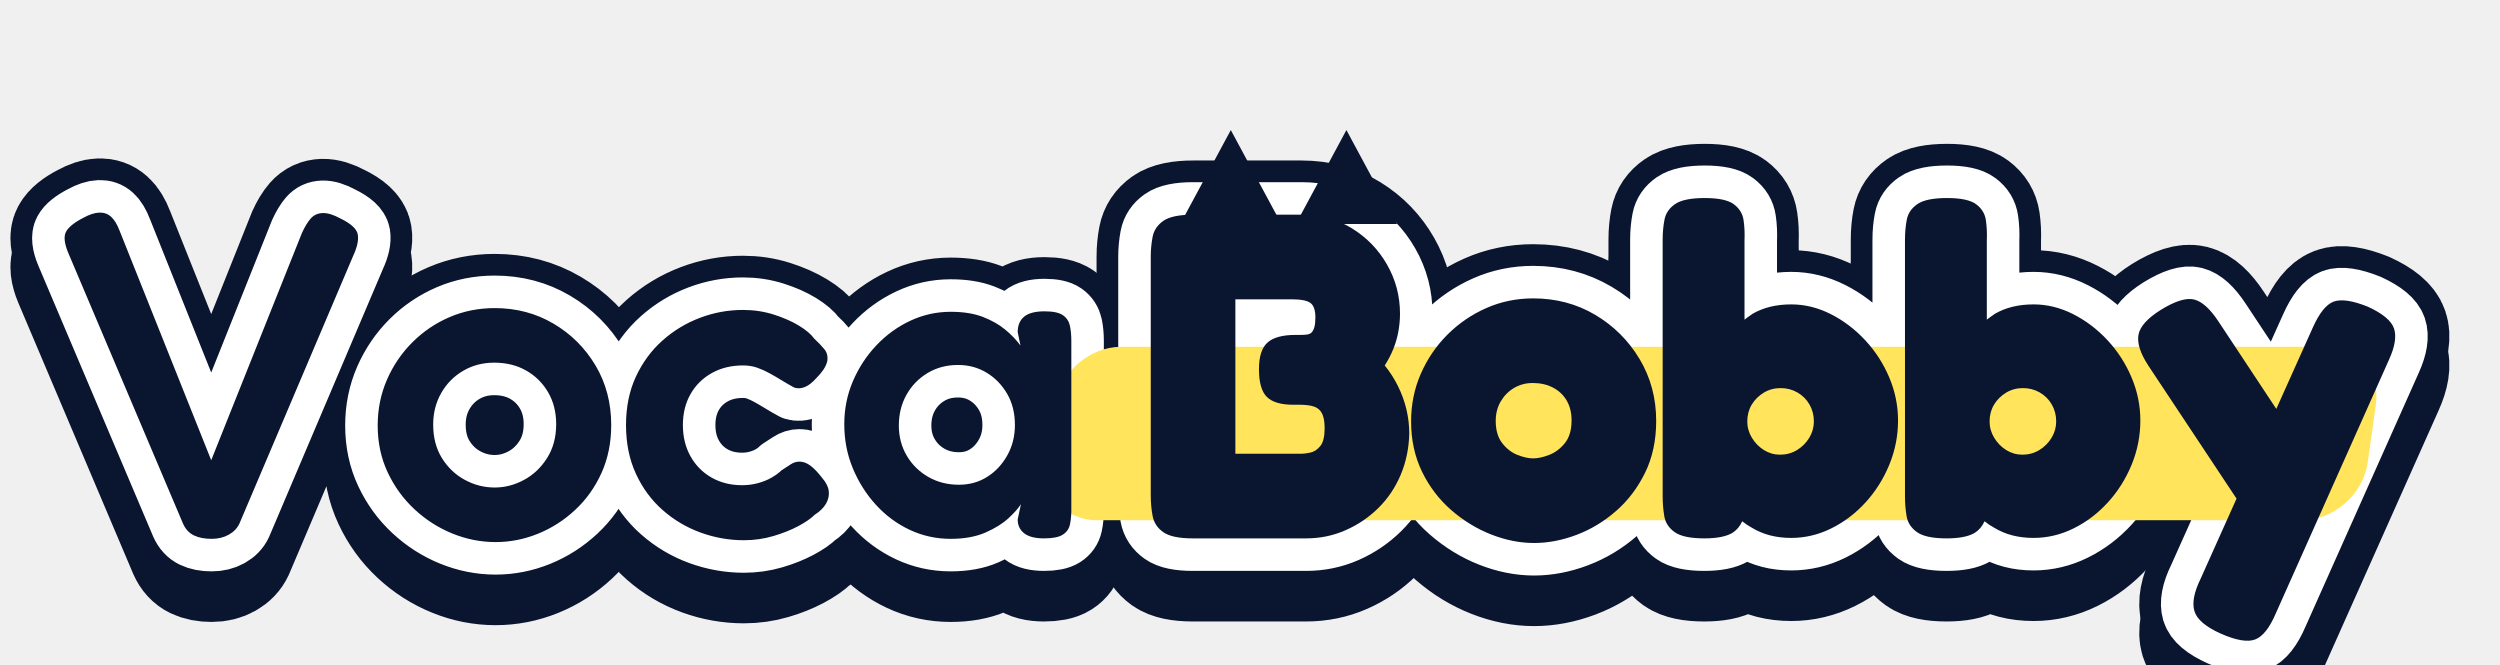
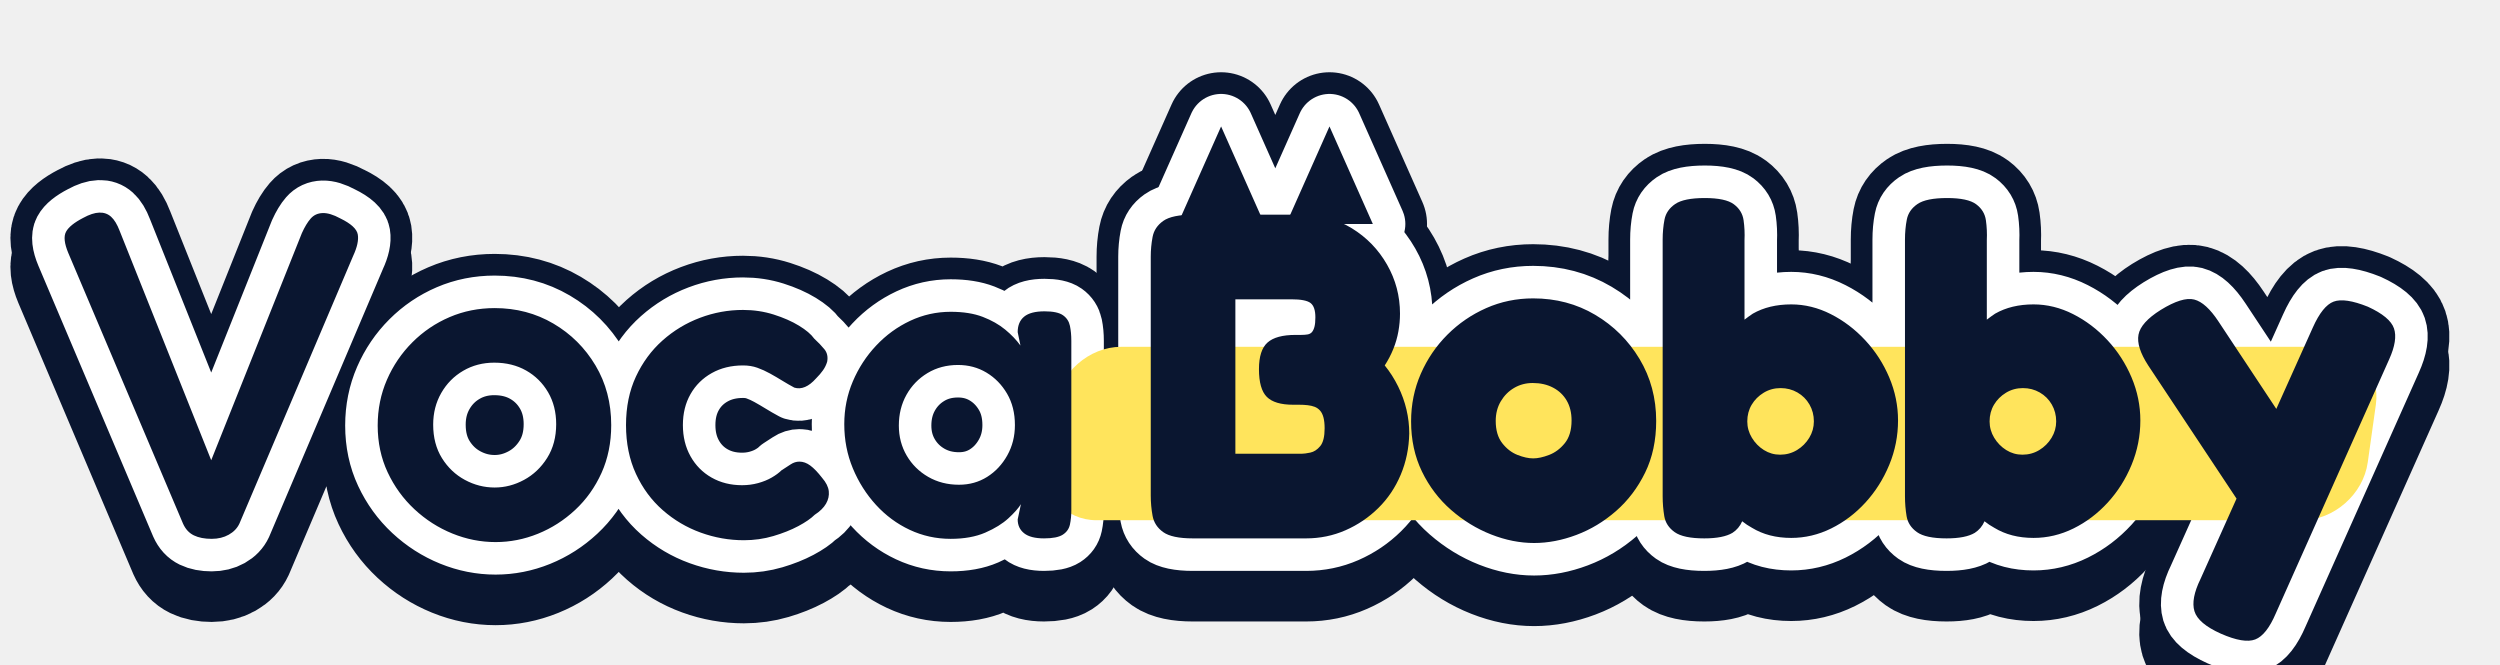
<svg xmlns="http://www.w3.org/2000/svg" viewBox="-6 -4 346 92" role="img" aria-label="VocaBobby">
  <g transform="translate(0,4)" fill="#0A1630" stroke="#0A1630" stroke-width="15" stroke-linejoin="round">
    <path d="M23.296 70.576Q21.824 70.576 20.832 70.096Q19.84 69.616 19.328 68.464L3.456 31.024Q2.624 29.04 3.136 28.08Q3.648 27.12 5.504 26.16Q6.784 25.456 7.744 25.424Q8.704 25.392 9.376 26Q10.048 26.608 10.56 27.952L23.232 59.696L35.776 28.272Q36.352 26.992 36.992 26.256Q37.632 25.52 38.656 25.488Q39.68 25.456 41.088 26.224Q43.328 27.312 43.52 28.464Q43.712 29.616 42.88 31.408L27.136 68.464Q26.688 69.424 25.664 70.0Q24.64 70.576 23.296 70.576Z M62.592 71.024Q59.52 71.024 56.608 69.84Q53.696 68.656 51.36 66.48Q49.024 64.304 47.648 61.36Q46.272 58.416 46.272 54.896Q46.272 51.504 47.552 48.56Q48.832 45.616 51.072 43.376Q53.312 41.136 56.224 39.888Q59.136 38.64 62.464 38.64Q66.944 38.64 70.592 40.784Q74.24 42.928 76.416 46.576Q78.592 50.224 78.592 54.832Q78.592 58.48 77.248 61.456Q75.904 64.432 73.6 66.576Q71.296 68.72 68.448 69.872Q65.6 71.024 62.592 71.024ZM62.464 63.472Q64.576 63.472 66.528 62.416Q68.48 61.36 69.728 59.376Q70.976 57.392 70.976 54.704Q70.976 52.208 69.856 50.288Q68.736 48.368 66.816 47.28Q64.896 46.192 62.4 46.192Q60.032 46.192 58.112 47.312Q56.192 48.432 55.072 50.384Q53.952 52.336 53.952 54.768Q53.952 57.456 55.168 59.408Q56.384 61.36 58.336 62.416Q60.288 63.472 62.464 63.472Z M96.96 70.768Q93.888 70.768 90.976 69.712Q88.064 68.656 85.728 66.608Q83.392 64.56 82.016 61.584Q80.64 58.608 80.64 54.832Q80.64 51.056 82.016 48.112Q83.392 45.168 85.696 43.12Q88.0 41.072 90.88 39.984Q93.76 38.896 96.832 38.896Q99.072 38.896 101.088 39.536Q103.104 40.176 104.576 41.072Q106.048 41.968 106.688 42.864Q107.52 43.632 108.096 44.336Q108.672 45.04 108.48 46.064Q108.288 46.704 107.904 47.248Q107.52 47.792 106.944 48.368Q105.408 50.096 103.936 49.648Q103.104 49.2 102.272 48.688Q101.44 48.176 100.576 47.696Q99.712 47.216 98.816 46.896Q97.92 46.576 96.832 46.576Q94.4 46.576 92.512 47.632Q90.624 48.688 89.568 50.544Q88.512 52.4 88.512 54.832Q88.512 57.264 89.568 59.152Q90.624 61.04 92.48 62.096Q94.336 63.152 96.704 63.152Q97.856 63.152 98.912 62.864Q99.968 62.576 100.8 62.096Q101.632 61.616 102.144 61.104Q102.848 60.656 103.424 60.272Q104.0 59.888 104.64 59.888Q105.408 59.888 106.144 60.432Q106.88 60.976 107.776 62.128Q108.608 63.088 108.704 63.984Q108.8 64.88 108.32 65.712Q107.84 66.544 106.752 67.248Q105.984 68.016 104.48 68.816Q102.976 69.616 101.024 70.192Q99.072 70.768 96.96 70.768Z M138.496 70.512Q136.64 70.512 135.744 69.808Q134.848 69.104 134.848 67.888L135.296 65.776Q134.784 66.608 133.568 67.728Q132.352 68.848 130.368 69.712Q128.384 70.576 125.568 70.576Q122.56 70.576 119.904 69.328Q117.248 68.08 115.232 65.872Q113.216 63.664 112.032 60.816Q110.848 57.968 110.848 54.704Q110.848 51.568 112.032 48.784Q113.216 46.0 115.264 43.824Q117.312 41.648 119.968 40.4Q122.624 39.152 125.568 39.152Q128.192 39.152 130.016 39.856Q131.84 40.56 133.12 41.616Q134.4 42.672 135.232 43.824L134.848 41.968Q134.848 40.56 135.744 39.824Q136.64 39.088 138.56 39.088Q140.352 39.088 141.12 39.632Q141.888 40.176 142.08 41.104Q142.272 42.032 142.272 43.184V66.608Q142.272 67.696 142.08 68.592Q141.888 69.488 141.088 70.0Q140.288 70.512 138.496 70.512ZM126.72 63.088Q128.896 63.088 130.624 62.0Q132.352 60.912 133.408 59.024Q134.464 57.136 134.464 54.832Q134.464 52.336 133.376 50.48Q132.288 48.624 130.528 47.568Q128.768 46.512 126.592 46.512Q124.224 46.512 122.368 47.632Q120.512 48.752 119.456 50.64Q118.4 52.528 118.4 54.896Q118.4 57.2 119.488 59.056Q120.576 60.912 122.464 62.0Q124.352 63.088 126.72 63.088Z" />
    <path d="M159.088 70.512Q156.208 70.512 154.992 69.648Q153.776 68.784 153.52 67.408Q153.264 66.032 153.264 64.56V31.536Q153.264 30.128 153.52 28.784Q153.776 27.44 154.992 26.576Q156.208 25.712 159.152 25.712H174.128Q178.032 25.712 181.104 27.6Q184.176 29.488 185.968 32.624Q187.76 35.76 187.76 39.408Q187.76 40.624 187.536 41.872Q187.312 43.12 186.832 44.304Q186.352 45.488 185.648 46.576Q186.736 47.92 187.504 49.488Q188.272 51.056 188.656 52.688Q189.04 54.32 189.04 55.984Q188.976 59.056 187.856 61.712Q186.736 64.368 184.752 66.32Q182.768 68.272 180.208 69.392Q177.648 70.512 174.768 70.512ZM164.976 58.8H174.128Q174.576 58.8 175.344 58.64Q176.112 58.48 176.72 57.744Q177.328 57.008 177.328 55.28Q177.328 54.384 177.168 53.776Q177.008 53.168 176.688 52.816Q176.368 52.464 175.952 52.304Q175.536 52.144 174.992 52.08Q174.448 52.016 173.808 52.016H172.976Q170.416 52.016 169.328 50.928Q168.24 49.84 168.24 47.088Q168.24 44.464 169.424 43.408Q170.608 42.352 173.296 42.352H174.064Q174.576 42.352 174.96 42.288Q175.344 42.224 175.568 41.968Q175.792 41.712 175.92 41.232Q176.048 40.752 176.048 39.92Q176.048 38.448 175.376 37.936Q174.704 37.424 172.72 37.424H164.976Z M206.32 71.152Q203.376 71.152 200.368 69.968Q197.36 68.784 194.832 66.576Q192.304 64.368 190.8 61.264Q189.296 58.16 189.296 54.32Q189.296 50.8 190.64 47.728Q191.984 44.656 194.32 42.32Q196.656 39.984 199.696 38.64Q202.736 37.296 206.192 37.296Q210.928 37.296 214.768 39.568Q218.608 41.84 220.912 45.68Q223.216 49.52 223.216 54.256Q223.216 58.288 221.68 61.424Q220.144 64.56 217.648 66.736Q215.152 68.912 212.176 70.032Q209.2 71.152 206.32 71.152ZM206.192 59.44Q207.152 59.44 208.4 58.96Q209.648 58.48 210.576 57.328Q211.504 56.176 211.504 54.192Q211.504 52.592 210.832 51.44Q210.16 50.288 208.944 49.648Q207.728 49.008 206.128 49.008Q204.72 49.008 203.568 49.68Q202.416 50.352 201.712 51.536Q201.008 52.72 201.008 54.256Q201.008 56.176 201.904 57.328Q202.8 58.48 204.016 58.96Q205.232 59.44 206.192 59.44Z M241.904 70.448Q238.768 70.448 236.464 69.04Q235.76 68.656 235.12 68.144Q234.672 69.168 233.776 69.744Q232.496 70.512 229.872 70.512Q226.992 70.512 225.776 69.648Q224.56 68.784 224.336 67.44Q224.112 66.096 224.112 64.688V29.168Q224.112 27.696 224.368 26.384Q224.624 25.072 225.84 24.24Q227.056 23.408 229.936 23.408Q232.816 23.408 233.968 24.272Q235.12 25.136 235.312 26.48Q235.504 27.824 235.44 29.232V40.24Q236.016 39.792 236.592 39.408Q238.832 38.128 241.904 38.128Q244.72 38.128 247.376 39.472Q250.032 40.816 252.144 43.088Q254.256 45.36 255.472 48.24Q256.688 51.12 256.688 54.192Q256.688 57.392 255.472 60.336Q254.256 63.28 252.176 65.552Q250.096 67.824 247.44 69.136Q244.784 70.448 241.904 70.448ZM240.368 58.928Q241.648 58.928 242.704 58.288Q243.76 57.648 244.4 56.592Q245.04 55.536 245.04 54.32Q245.04 53.04 244.432 51.984Q243.824 50.928 242.768 50.32Q241.712 49.712 240.432 49.712Q239.152 49.712 238.096 50.352Q237.04 50.992 236.432 52.016Q235.824 53.04 235.824 54.32Q235.824 55.536 236.464 56.592Q237.104 57.648 238.128 58.288Q239.152 58.928 240.368 58.928Z M275.44 70.448Q272.304 70.448 270.0 69.04Q269.296 68.656 268.656 68.144Q268.208 69.168 267.312 69.744Q266.032 70.512 263.408 70.512Q260.528 70.512 259.312 69.648Q258.096 68.784 257.872 67.44Q257.648 66.096 257.648 64.688V29.168Q257.648 27.696 257.904 26.384Q258.16 25.072 259.376 24.24Q260.592 23.408 263.472 23.408Q266.352 23.408 267.504 24.272Q268.656 25.136 268.848 26.48Q269.04 27.824 268.976 29.232V40.24Q269.552 39.792 270.128 39.408Q272.368 38.128 275.44 38.128Q278.256 38.128 280.912 39.472Q283.568 40.816 285.68 43.088Q287.792 45.36 289.008 48.24Q290.224 51.12 290.224 54.192Q290.224 57.392 289.008 60.336Q287.792 63.28 285.712 65.552Q283.632 67.824 280.976 69.136Q278.32 70.448 275.44 70.448ZM273.904 58.928Q275.184 58.928 276.24 58.288Q277.296 57.648 277.936 56.592Q278.576 55.536 278.576 54.32Q278.576 53.04 277.968 51.984Q277.36 50.928 276.304 50.32Q275.248 49.712 273.968 49.712Q272.688 49.712 271.632 50.352Q270.576 50.992 269.968 52.016Q269.36 53.04 269.36 54.32Q269.36 55.536 270.0 56.592Q270.64 57.648 271.664 58.288Q272.688 58.928 273.904 58.928Z M301.36 83.696Q298.224 82.288 297.712 80.592Q297.2 78.896 298.544 76.144L303.536 65.008L291.312 46.576Q289.648 44.016 289.968 42.32Q290.288 40.624 293.04 38.896Q296.048 37.04 297.68 37.456Q299.312 37.872 301.04 40.496L309.04 52.592L314.096 41.328Q315.44 38.32 316.976 37.744Q318.512 37.168 321.712 38.448Q324.784 39.856 325.328 41.456Q325.872 43.056 324.656 45.744L308.976 80.88Q307.696 83.888 306.128 84.496Q304.56 85.104 301.36 83.696Z" />
+     <path d="M157 27 L163 13.5 L169 27 Z M172 27 L178 13.5 L184 27 Z" />
  </g>
  <g fill="#0A1630" stroke="#0A1630" stroke-width="15" stroke-linejoin="round">
    <path d="M23.296 70.576Q21.824 70.576 20.832 70.096Q19.84 69.616 19.328 68.464L3.456 31.024Q2.624 29.04 3.136 28.08Q3.648 27.12 5.504 26.16Q6.784 25.456 7.744 25.424Q8.704 25.392 9.376 26Q10.048 26.608 10.56 27.952L23.232 59.696L35.776 28.272Q36.352 26.992 36.992 26.256Q37.632 25.52 38.656 25.488Q39.68 25.456 41.088 26.224Q43.328 27.312 43.52 28.464Q43.712 29.616 42.88 31.408L27.136 68.464Q26.688 69.424 25.664 70.0Q24.64 70.576 23.296 70.576Z M62.592 71.024Q59.52 71.024 56.608 69.84Q53.696 68.656 51.36 66.48Q49.024 64.304 47.648 61.36Q46.272 58.416 46.272 54.896Q46.272 51.504 47.552 48.56Q48.832 45.616 51.072 43.376Q53.312 41.136 56.224 39.888Q59.136 38.64 62.464 38.64Q66.944 38.64 70.592 40.784Q74.24 42.928 76.416 46.576Q78.592 50.224 78.592 54.832Q78.592 58.48 77.248 61.456Q75.904 64.432 73.6 66.576Q71.296 68.72 68.448 69.872Q65.6 71.024 62.592 71.024ZM62.464 63.472Q64.576 63.472 66.528 62.416Q68.48 61.36 69.728 59.376Q70.976 57.392 70.976 54.704Q70.976 52.208 69.856 50.288Q68.736 48.368 66.816 47.28Q64.896 46.192 62.4 46.192Q60.032 46.192 58.112 47.312Q56.192 48.432 55.072 50.384Q53.952 52.336 53.952 54.768Q53.952 57.456 55.168 59.408Q56.384 61.36 58.336 62.416Q60.288 63.472 62.464 63.472Z M96.96 70.768Q93.888 70.768 90.976 69.712Q88.064 68.656 85.728 66.608Q83.392 64.56 82.016 61.584Q80.64 58.608 80.64 54.832Q80.64 51.056 82.016 48.112Q83.392 45.168 85.696 43.12Q88.0 41.072 90.88 39.984Q93.76 38.896 96.832 38.896Q99.072 38.896 101.088 39.536Q103.104 40.176 104.576 41.072Q106.048 41.968 106.688 42.864Q107.52 43.632 108.096 44.336Q108.672 45.04 108.48 46.064Q108.288 46.704 107.904 47.248Q107.52 47.792 106.944 48.368Q105.408 50.096 103.936 49.648Q103.104 49.2 102.272 48.688Q101.44 48.176 100.576 47.696Q99.712 47.216 98.816 46.896Q97.92 46.576 96.832 46.576Q94.4 46.576 92.512 47.632Q90.624 48.688 89.568 50.544Q88.512 52.4 88.512 54.832Q88.512 57.264 89.568 59.152Q90.624 61.04 92.48 62.096Q94.336 63.152 96.704 63.152Q97.856 63.152 98.912 62.864Q99.968 62.576 100.8 62.096Q101.632 61.616 102.144 61.104Q102.848 60.656 103.424 60.272Q104.0 59.888 104.64 59.888Q105.408 59.888 106.144 60.432Q106.88 60.976 107.776 62.128Q108.608 63.088 108.704 63.984Q108.8 64.88 108.32 65.712Q107.84 66.544 106.752 67.248Q105.984 68.016 104.48 68.816Q102.976 69.616 101.024 70.192Q99.072 70.768 96.96 70.768Z M138.496 70.512Q136.64 70.512 135.744 69.808Q134.848 69.104 134.848 67.888L135.296 65.776Q134.784 66.608 133.568 67.728Q132.352 68.848 130.368 69.712Q128.384 70.576 125.568 70.576Q122.56 70.576 119.904 69.328Q117.248 68.08 115.232 65.872Q113.216 63.664 112.032 60.816Q110.848 57.968 110.848 54.704Q110.848 51.568 112.032 48.784Q113.216 46.0 115.264 43.824Q117.312 41.648 119.968 40.4Q122.624 39.152 125.568 39.152Q128.192 39.152 130.016 39.856Q131.84 40.56 133.12 41.616Q134.4 42.672 135.232 43.824L134.848 41.968Q134.848 40.56 135.744 39.824Q136.64 39.088 138.56 39.088Q140.352 39.088 141.12 39.632Q141.888 40.176 142.08 41.104Q142.272 42.032 142.272 43.184V66.608Q142.272 67.696 142.08 68.592Q141.888 69.488 141.088 70.0Q140.288 70.512 138.496 70.512ZM126.72 63.088Q128.896 63.088 130.624 62.0Q132.352 60.912 133.408 59.024Q134.464 57.136 134.464 54.832Q134.464 52.336 133.376 50.48Q132.288 48.624 130.528 47.568Q128.768 46.512 126.592 46.512Q124.224 46.512 122.368 47.632Q120.512 48.752 119.456 50.64Q118.4 52.528 118.4 54.896Q118.4 57.2 119.488 59.056Q120.576 60.912 122.464 62.0Q124.352 63.088 126.72 63.088Z" />
    <path d="M159.088 70.512Q156.208 70.512 154.992 69.648Q153.776 68.784 153.52 67.408Q153.264 66.032 153.264 64.56V31.536Q153.264 30.128 153.52 28.784Q153.776 27.44 154.992 26.576Q156.208 25.712 159.152 25.712H174.128Q178.032 25.712 181.104 27.6Q184.176 29.488 185.968 32.624Q187.76 35.76 187.76 39.408Q187.76 40.624 187.536 41.872Q187.312 43.12 186.832 44.304Q186.352 45.488 185.648 46.576Q186.736 47.92 187.504 49.488Q188.272 51.056 188.656 52.688Q189.04 54.32 189.04 55.984Q188.976 59.056 187.856 61.712Q186.736 64.368 184.752 66.32Q182.768 68.272 180.208 69.392Q177.648 70.512 174.768 70.512ZM164.976 58.8H174.128Q174.576 58.8 175.344 58.64Q176.112 58.48 176.72 57.744Q177.328 57.008 177.328 55.28Q177.328 54.384 177.168 53.776Q177.008 53.168 176.688 52.816Q176.368 52.464 175.952 52.304Q175.536 52.144 174.992 52.08Q174.448 52.016 173.808 52.016H172.976Q170.416 52.016 169.328 50.928Q168.24 49.84 168.24 47.088Q168.24 44.464 169.424 43.408Q170.608 42.352 173.296 42.352H174.064Q174.576 42.352 174.96 42.288Q175.344 42.224 175.568 41.968Q175.792 41.712 175.92 41.232Q176.048 40.752 176.048 39.92Q176.048 38.448 175.376 37.936Q174.704 37.424 172.72 37.424H164.976Z M206.32 71.152Q203.376 71.152 200.368 69.968Q197.36 68.784 194.832 66.576Q192.304 64.368 190.8 61.264Q189.296 58.16 189.296 54.32Q189.296 50.8 190.64 47.728Q191.984 44.656 194.32 42.32Q196.656 39.984 199.696 38.64Q202.736 37.296 206.192 37.296Q210.928 37.296 214.768 39.568Q218.608 41.84 220.912 45.68Q223.216 49.52 223.216 54.256Q223.216 58.288 221.68 61.424Q220.144 64.56 217.648 66.736Q215.152 68.912 212.176 70.032Q209.2 71.152 206.32 71.152ZM206.192 59.44Q207.152 59.44 208.4 58.96Q209.648 58.48 210.576 57.328Q211.504 56.176 211.504 54.192Q211.504 52.592 210.832 51.44Q210.16 50.288 208.944 49.648Q207.728 49.008 206.128 49.008Q204.72 49.008 203.568 49.68Q202.416 50.352 201.712 51.536Q201.008 52.72 201.008 54.256Q201.008 56.176 201.904 57.328Q202.8 58.48 204.016 58.96Q205.232 59.44 206.192 59.44Z M241.904 70.448Q238.768 70.448 236.464 69.04Q235.76 68.656 235.12 68.144Q234.672 69.168 233.776 69.744Q232.496 70.512 229.872 70.512Q226.992 70.512 225.776 69.648Q224.56 68.784 224.336 67.44Q224.112 66.096 224.112 64.688V29.168Q224.112 27.696 224.368 26.384Q224.624 25.072 225.84 24.24Q227.056 23.408 229.936 23.408Q232.816 23.408 233.968 24.272Q235.12 25.136 235.312 26.48Q235.504 27.824 235.44 29.232V40.24Q236.016 39.792 236.592 39.408Q238.832 38.128 241.904 38.128Q244.72 38.128 247.376 39.472Q250.032 40.816 252.144 43.088Q254.256 45.36 255.472 48.24Q256.688 51.12 256.688 54.192Q256.688 57.392 255.472 60.336Q254.256 63.28 252.176 65.552Q250.096 67.824 247.44 69.136Q244.784 70.448 241.904 70.448ZM240.368 58.928Q241.648 58.928 242.704 58.288Q243.76 57.648 244.4 56.592Q245.04 55.536 245.04 54.32Q245.04 53.04 244.432 51.984Q243.824 50.928 242.768 50.32Q241.712 49.712 240.432 49.712Q239.152 49.712 238.096 50.352Q237.04 50.992 236.432 52.016Q235.824 53.04 235.824 54.32Q235.824 55.536 236.464 56.592Q237.104 57.648 238.128 58.288Q239.152 58.928 240.368 58.928Z M275.44 70.448Q272.304 70.448 270.0 69.04Q269.296 68.656 268.656 68.144Q268.208 69.168 267.312 69.744Q266.032 70.512 263.408 70.512Q260.528 70.512 259.312 69.648Q258.096 68.784 257.872 67.44Q257.648 66.096 257.648 64.688V29.168Q257.648 27.696 257.904 26.384Q258.16 25.072 259.376 24.24Q260.592 23.408 263.472 23.408Q266.352 23.408 267.504 24.272Q268.656 25.136 268.848 26.48Q269.04 27.824 268.976 29.232V40.24Q269.552 39.792 270.128 39.408Q272.368 38.128 275.44 38.128Q278.256 38.128 280.912 39.472Q283.568 40.816 285.68 43.088Q287.792 45.36 289.008 48.24Q290.224 51.12 290.224 54.192Q290.224 57.392 289.008 60.336Q287.792 63.28 285.712 65.552Q283.632 67.824 280.976 69.136Q278.32 70.448 275.44 70.448ZM273.904 58.928Q275.184 58.928 276.24 58.288Q277.296 57.648 277.936 56.592Q278.576 55.536 278.576 54.32Q278.576 53.04 277.968 51.984Q277.36 50.928 276.304 50.32Q275.248 49.712 273.968 49.712Q272.688 49.712 271.632 50.352Q270.576 50.992 269.968 52.016Q269.36 53.04 269.36 54.32Q269.36 55.536 270.0 56.592Q270.64 57.648 271.664 58.288Q272.688 58.928 273.904 58.928Z M301.36 83.696Q298.224 82.288 297.712 80.592Q297.2 78.896 298.544 76.144L303.536 65.008L291.312 46.576Q289.648 44.016 289.968 42.32Q290.288 40.624 293.04 38.896Q296.048 37.04 297.68 37.456Q299.312 37.872 301.04 40.496L309.04 52.592L314.096 41.328Q315.44 38.32 316.976 37.744Q318.512 37.168 321.712 38.448Q324.784 39.856 325.328 41.456Q325.872 43.056 324.656 45.744L308.976 80.88Q307.696 83.888 306.128 84.496Q304.56 85.104 301.36 83.696Z" />
+     <path d="M157 27 L163 13.5 L169 27 Z M172 27 L178 13.5 L184 27 Z" />
  </g>
  <g fill="#fff" stroke="#fff" stroke-width="9" stroke-linejoin="round">
    <path d="M23.296 70.576Q21.824 70.576 20.832 70.096Q19.84 69.616 19.328 68.464L3.456 31.024Q2.624 29.04 3.136 28.08Q3.648 27.12 5.504 26.16Q6.784 25.456 7.744 25.424Q8.704 25.392 9.376 26Q10.048 26.608 10.56 27.952L23.232 59.696L35.776 28.272Q36.352 26.992 36.992 26.256Q37.632 25.52 38.656 25.488Q39.68 25.456 41.088 26.224Q43.328 27.312 43.52 28.464Q43.712 29.616 42.88 31.408L27.136 68.464Q26.688 69.424 25.664 70.0Q24.64 70.576 23.296 70.576Z M62.592 71.024Q59.52 71.024 56.608 69.84Q53.696 68.656 51.36 66.48Q49.024 64.304 47.648 61.36Q46.272 58.416 46.272 54.896Q46.272 51.504 47.552 48.56Q48.832 45.616 51.072 43.376Q53.312 41.136 56.224 39.888Q59.136 38.64 62.464 38.64Q66.944 38.64 70.592 40.784Q74.24 42.928 76.416 46.576Q78.592 50.224 78.592 54.832Q78.592 58.48 77.248 61.456Q75.904 64.432 73.6 66.576Q71.296 68.72 68.448 69.872Q65.6 71.024 62.592 71.024ZM62.464 63.472Q64.576 63.472 66.528 62.416Q68.48 61.36 69.728 59.376Q70.976 57.392 70.976 54.704Q70.976 52.208 69.856 50.288Q68.736 48.368 66.816 47.28Q64.896 46.192 62.4 46.192Q60.032 46.192 58.112 47.312Q56.192 48.432 55.072 50.384Q53.952 52.336 53.952 54.768Q53.952 57.456 55.168 59.408Q56.384 61.36 58.336 62.416Q60.288 63.472 62.464 63.472Z M96.96 70.768Q93.888 70.768 90.976 69.712Q88.064 68.656 85.728 66.608Q83.392 64.56 82.016 61.584Q80.64 58.608 80.64 54.832Q80.64 51.056 82.016 48.112Q83.392 45.168 85.696 43.12Q88.0 41.072 90.88 39.984Q93.76 38.896 96.832 38.896Q99.072 38.896 101.088 39.536Q103.104 40.176 104.576 41.072Q106.048 41.968 106.688 42.864Q107.52 43.632 108.096 44.336Q108.672 45.04 108.48 46.064Q108.288 46.704 107.904 47.248Q107.52 47.792 106.944 48.368Q105.408 50.096 103.936 49.648Q103.104 49.2 102.272 48.688Q101.44 48.176 100.576 47.696Q99.712 47.216 98.816 46.896Q97.92 46.576 96.832 46.576Q94.4 46.576 92.512 47.632Q90.624 48.688 89.568 50.544Q88.512 52.4 88.512 54.832Q88.512 57.264 89.568 59.152Q90.624 61.04 92.48 62.096Q94.336 63.152 96.704 63.152Q97.856 63.152 98.912 62.864Q99.968 62.576 100.8 62.096Q101.632 61.616 102.144 61.104Q102.848 60.656 103.424 60.272Q104.0 59.888 104.64 59.888Q105.408 59.888 106.144 60.432Q106.88 60.976 107.776 62.128Q108.608 63.088 108.704 63.984Q108.8 64.88 108.32 65.712Q107.84 66.544 106.752 67.248Q105.984 68.016 104.48 68.816Q102.976 69.616 101.024 70.192Q99.072 70.768 96.96 70.768Z M138.496 70.512Q136.64 70.512 135.744 69.808Q134.848 69.104 134.848 67.888L135.296 65.776Q134.784 66.608 133.568 67.728Q132.352 68.848 130.368 69.712Q128.384 70.576 125.568 70.576Q122.56 70.576 119.904 69.328Q117.248 68.08 115.232 65.872Q113.216 63.664 112.032 60.816Q110.848 57.968 110.848 54.704Q110.848 51.568 112.032 48.784Q113.216 46.0 115.264 43.824Q117.312 41.648 119.968 40.4Q122.624 39.152 125.568 39.152Q128.192 39.152 130.016 39.856Q131.84 40.56 133.12 41.616Q134.4 42.672 135.232 43.824L134.848 41.968Q134.848 40.56 135.744 39.824Q136.64 39.088 138.56 39.088Q140.352 39.088 141.12 39.632Q141.888 40.176 142.08 41.104Q142.272 42.032 142.272 43.184V66.608Q142.272 67.696 142.08 68.592Q141.888 69.488 141.088 70.0Q140.288 70.512 138.496 70.512ZM126.72 63.088Q128.896 63.088 130.624 62.0Q132.352 60.912 133.408 59.024Q134.464 57.136 134.464 54.832Q134.464 52.336 133.376 50.48Q132.288 48.624 130.528 47.568Q128.768 46.512 126.592 46.512Q124.224 46.512 122.368 47.632Q120.512 48.752 119.456 50.64Q118.4 52.528 118.4 54.896Q118.4 57.2 119.488 59.056Q120.576 60.912 122.464 62.0Q124.352 63.088 126.72 63.088Z" />
    <path d="M159.088 70.512Q156.208 70.512 154.992 69.648Q153.776 68.784 153.52 67.408Q153.264 66.032 153.264 64.56V31.536Q153.264 30.128 153.52 28.784Q153.776 27.44 154.992 26.576Q156.208 25.712 159.152 25.712H174.128Q178.032 25.712 181.104 27.6Q184.176 29.488 185.968 32.624Q187.76 35.76 187.76 39.408Q187.76 40.624 187.536 41.872Q187.312 43.12 186.832 44.304Q186.352 45.488 185.648 46.576Q186.736 47.92 187.504 49.488Q188.272 51.056 188.656 52.688Q189.04 54.32 189.04 55.984Q188.976 59.056 187.856 61.712Q186.736 64.368 184.752 66.32Q182.768 68.272 180.208 69.392Q177.648 70.512 174.768 70.512ZM164.976 58.8H174.128Q174.576 58.8 175.344 58.64Q176.112 58.48 176.72 57.744Q177.328 57.008 177.328 55.28Q177.328 54.384 177.168 53.776Q177.008 53.168 176.688 52.816Q176.368 52.464 175.952 52.304Q175.536 52.144 174.992 52.08Q174.448 52.016 173.808 52.016H172.976Q170.416 52.016 169.328 50.928Q168.24 49.84 168.24 47.088Q168.24 44.464 169.424 43.408Q170.608 42.352 173.296 42.352H174.064Q174.576 42.352 174.96 42.288Q175.344 42.224 175.568 41.968Q175.792 41.712 175.92 41.232Q176.048 40.752 176.048 39.92Q176.048 38.448 175.376 37.936Q174.704 37.424 172.72 37.424H164.976Z M206.32 71.152Q203.376 71.152 200.368 69.968Q197.36 68.784 194.832 66.576Q192.304 64.368 190.8 61.264Q189.296 58.16 189.296 54.32Q189.296 50.8 190.64 47.728Q191.984 44.656 194.32 42.32Q196.656 39.984 199.696 38.64Q202.736 37.296 206.192 37.296Q210.928 37.296 214.768 39.568Q218.608 41.84 220.912 45.68Q223.216 49.52 223.216 54.256Q223.216 58.288 221.68 61.424Q220.144 64.56 217.648 66.736Q215.152 68.912 212.176 70.032Q209.2 71.152 206.32 71.152ZM206.192 59.44Q207.152 59.44 208.4 58.96Q209.648 58.48 210.576 57.328Q211.504 56.176 211.504 54.192Q211.504 52.592 210.832 51.44Q210.16 50.288 208.944 49.648Q207.728 49.008 206.128 49.008Q204.72 49.008 203.568 49.68Q202.416 50.352 201.712 51.536Q201.008 52.72 201.008 54.256Q201.008 56.176 201.904 57.328Q202.8 58.48 204.016 58.96Q205.232 59.44 206.192 59.44Z M241.904 70.448Q238.768 70.448 236.464 69.04Q235.76 68.656 235.12 68.144Q234.672 69.168 233.776 69.744Q232.496 70.512 229.872 70.512Q226.992 70.512 225.776 69.648Q224.56 68.784 224.336 67.44Q224.112 66.096 224.112 64.688V29.168Q224.112 27.696 224.368 26.384Q224.624 25.072 225.84 24.24Q227.056 23.408 229.936 23.408Q232.816 23.408 233.968 24.272Q235.12 25.136 235.312 26.48Q235.504 27.824 235.44 29.232V40.24Q236.016 39.792 236.592 39.408Q238.832 38.128 241.904 38.128Q244.72 38.128 247.376 39.472Q250.032 40.816 252.144 43.088Q254.256 45.36 255.472 48.24Q256.688 51.12 256.688 54.192Q256.688 57.392 255.472 60.336Q254.256 63.28 252.176 65.552Q250.096 67.824 247.44 69.136Q244.784 70.448 241.904 70.448ZM240.368 58.928Q241.648 58.928 242.704 58.288Q243.76 57.648 244.4 56.592Q245.04 55.536 245.04 54.32Q245.04 53.04 244.432 51.984Q243.824 50.928 242.768 50.32Q241.712 49.712 240.432 49.712Q239.152 49.712 238.096 50.352Q237.04 50.992 236.432 52.016Q235.824 53.04 235.824 54.32Q235.824 55.536 236.464 56.592Q237.104 57.648 238.128 58.288Q239.152 58.928 240.368 58.928Z M275.44 70.448Q272.304 70.448 270.0 69.04Q269.296 68.656 268.656 68.144Q268.208 69.168 267.312 69.744Q266.032 70.512 263.408 70.512Q260.528 70.512 259.312 69.648Q258.096 68.784 257.872 67.44Q257.648 66.096 257.648 64.688V29.168Q257.648 27.696 257.904 26.384Q258.16 25.072 259.376 24.24Q260.592 23.408 263.472 23.408Q266.352 23.408 267.504 24.272Q268.656 25.136 268.848 26.48Q269.04 27.824 268.976 29.232V40.24Q269.552 39.792 270.128 39.408Q272.368 38.128 275.44 38.128Q278.256 38.128 280.912 39.472Q283.568 40.816 285.68 43.088Q287.792 45.36 289.008 48.24Q290.224 51.12 290.224 54.192Q290.224 57.392 289.008 60.336Q287.792 63.28 285.712 65.552Q283.632 67.824 280.976 69.136Q278.32 70.448 275.44 70.448ZM273.904 58.928Q275.184 58.928 276.24 58.288Q277.296 57.648 277.936 56.592Q278.576 55.536 278.576 54.32Q278.576 53.04 277.968 51.984Q277.36 50.928 276.304 50.32Q275.248 49.712 273.968 49.712Q272.688 49.712 271.632 50.352Q270.576 50.992 269.968 52.016Q269.36 53.04 269.36 54.32Q269.36 55.536 270.0 56.592Q270.64 57.648 271.664 58.288Q272.688 58.928 273.904 58.928Z M301.36 83.696Q298.224 82.288 297.712 80.592Q297.2 78.896 298.544 76.144L303.536 65.008L291.312 46.576Q289.648 44.016 289.968 42.32Q290.288 40.624 293.04 38.896Q296.048 37.04 297.68 37.456Q299.312 37.872 301.04 40.496L309.04 52.592L314.096 41.328Q315.44 38.32 316.976 37.744Q318.512 37.168 321.712 38.448Q324.784 39.856 325.328 41.456Q325.872 43.056 324.656 45.744L308.976 80.88Q307.696 83.888 306.128 84.496Q304.56 85.104 301.36 83.696Z" />
+     <path d="M157 27 L163 13.5 L169 27 Z M172 27 L178 13.5 L184 27 Z" />
  </g>
  <rect x="147.344" y="44" width="182.784" height="24" rx="8" fill="#FFE45C" transform="skewX(-8)" transform-origin="145.344 56" />
-   <path d="M157.344 27 l7 -13 l7 13 z M173.344 27 l7 -13 l7 13 z" fill="#0A1630" />
  <g fill="#0A1630">
    <path d="M23.296 70.576Q21.824 70.576 20.832 70.096Q19.84 69.616 19.328 68.464L3.456 31.024Q2.624 29.04 3.136 28.08Q3.648 27.12 5.504 26.16Q6.784 25.456 7.744 25.424Q8.704 25.392 9.376 26Q10.048 26.608 10.56 27.952L23.232 59.696L35.776 28.272Q36.352 26.992 36.992 26.256Q37.632 25.52 38.656 25.488Q39.68 25.456 41.088 26.224Q43.328 27.312 43.52 28.464Q43.712 29.616 42.88 31.408L27.136 68.464Q26.688 69.424 25.664 70.0Q24.64 70.576 23.296 70.576Z M62.592 71.024Q59.52 71.024 56.608 69.84Q53.696 68.656 51.36 66.48Q49.024 64.304 47.648 61.36Q46.272 58.416 46.272 54.896Q46.272 51.504 47.552 48.56Q48.832 45.616 51.072 43.376Q53.312 41.136 56.224 39.888Q59.136 38.64 62.464 38.64Q66.944 38.64 70.592 40.784Q74.24 42.928 76.416 46.576Q78.592 50.224 78.592 54.832Q78.592 58.48 77.248 61.456Q75.904 64.432 73.6 66.576Q71.296 68.72 68.448 69.872Q65.6 71.024 62.592 71.024ZM62.464 63.472Q64.576 63.472 66.528 62.416Q68.48 61.36 69.728 59.376Q70.976 57.392 70.976 54.704Q70.976 52.208 69.856 50.288Q68.736 48.368 66.816 47.28Q64.896 46.192 62.4 46.192Q60.032 46.192 58.112 47.312Q56.192 48.432 55.072 50.384Q53.952 52.336 53.952 54.768Q53.952 57.456 55.168 59.408Q56.384 61.36 58.336 62.416Q60.288 63.472 62.464 63.472Z M96.96 70.768Q93.888 70.768 90.976 69.712Q88.064 68.656 85.728 66.608Q83.392 64.56 82.016 61.584Q80.64 58.608 80.64 54.832Q80.64 51.056 82.016 48.112Q83.392 45.168 85.696 43.12Q88.0 41.072 90.88 39.984Q93.76 38.896 96.832 38.896Q99.072 38.896 101.088 39.536Q103.104 40.176 104.576 41.072Q106.048 41.968 106.688 42.864Q107.52 43.632 108.096 44.336Q108.672 45.04 108.48 46.064Q108.288 46.704 107.904 47.248Q107.52 47.792 106.944 48.368Q105.408 50.096 103.936 49.648Q103.104 49.2 102.272 48.688Q101.44 48.176 100.576 47.696Q99.712 47.216 98.816 46.896Q97.92 46.576 96.832 46.576Q94.4 46.576 92.512 47.632Q90.624 48.688 89.568 50.544Q88.512 52.4 88.512 54.832Q88.512 57.264 89.568 59.152Q90.624 61.04 92.48 62.096Q94.336 63.152 96.704 63.152Q97.856 63.152 98.912 62.864Q99.968 62.576 100.8 62.096Q101.632 61.616 102.144 61.104Q102.848 60.656 103.424 60.272Q104.0 59.888 104.64 59.888Q105.408 59.888 106.144 60.432Q106.88 60.976 107.776 62.128Q108.608 63.088 108.704 63.984Q108.8 64.88 108.32 65.712Q107.84 66.544 106.752 67.248Q105.984 68.016 104.48 68.816Q102.976 69.616 101.024 70.192Q99.072 70.768 96.96 70.768Z M138.496 70.512Q136.64 70.512 135.744 69.808Q134.848 69.104 134.848 67.888L135.296 65.776Q134.784 66.608 133.568 67.728Q132.352 68.848 130.368 69.712Q128.384 70.576 125.568 70.576Q122.56 70.576 119.904 69.328Q117.248 68.08 115.232 65.872Q113.216 63.664 112.032 60.816Q110.848 57.968 110.848 54.704Q110.848 51.568 112.032 48.784Q113.216 46.0 115.264 43.824Q117.312 41.648 119.968 40.4Q122.624 39.152 125.568 39.152Q128.192 39.152 130.016 39.856Q131.84 40.56 133.12 41.616Q134.4 42.672 135.232 43.824L134.848 41.968Q134.848 40.56 135.744 39.824Q136.64 39.088 138.56 39.088Q140.352 39.088 141.12 39.632Q141.888 40.176 142.08 41.104Q142.272 42.032 142.272 43.184V66.608Q142.272 67.696 142.08 68.592Q141.888 69.488 141.088 70.0Q140.288 70.512 138.496 70.512ZM126.72 63.088Q128.896 63.088 130.624 62.0Q132.352 60.912 133.408 59.024Q134.464 57.136 134.464 54.832Q134.464 52.336 133.376 50.48Q132.288 48.624 130.528 47.568Q128.768 46.512 126.592 46.512Q124.224 46.512 122.368 47.632Q120.512 48.752 119.456 50.64Q118.4 52.528 118.4 54.896Q118.4 57.2 119.488 59.056Q120.576 60.912 122.464 62.0Q124.352 63.088 126.72 63.088Z" />
    <path d="M159.088 70.512Q156.208 70.512 154.992 69.648Q153.776 68.784 153.52 67.408Q153.264 66.032 153.264 64.56V31.536Q153.264 30.128 153.52 28.784Q153.776 27.44 154.992 26.576Q156.208 25.712 159.152 25.712H174.128Q178.032 25.712 181.104 27.6Q184.176 29.488 185.968 32.624Q187.76 35.76 187.76 39.408Q187.76 40.624 187.536 41.872Q187.312 43.12 186.832 44.304Q186.352 45.488 185.648 46.576Q186.736 47.92 187.504 49.488Q188.272 51.056 188.656 52.688Q189.04 54.32 189.04 55.984Q188.976 59.056 187.856 61.712Q186.736 64.368 184.752 66.32Q182.768 68.272 180.208 69.392Q177.648 70.512 174.768 70.512ZM164.976 58.8H174.128Q174.576 58.8 175.344 58.64Q176.112 58.48 176.72 57.744Q177.328 57.008 177.328 55.28Q177.328 54.384 177.168 53.776Q177.008 53.168 176.688 52.816Q176.368 52.464 175.952 52.304Q175.536 52.144 174.992 52.08Q174.448 52.016 173.808 52.016H172.976Q170.416 52.016 169.328 50.928Q168.24 49.84 168.24 47.088Q168.24 44.464 169.424 43.408Q170.608 42.352 173.296 42.352H174.064Q174.576 42.352 174.96 42.288Q175.344 42.224 175.568 41.968Q175.792 41.712 175.92 41.232Q176.048 40.752 176.048 39.92Q176.048 38.448 175.376 37.936Q174.704 37.424 172.72 37.424H164.976Z M206.32 71.152Q203.376 71.152 200.368 69.968Q197.36 68.784 194.832 66.576Q192.304 64.368 190.8 61.264Q189.296 58.16 189.296 54.32Q189.296 50.8 190.64 47.728Q191.984 44.656 194.32 42.32Q196.656 39.984 199.696 38.64Q202.736 37.296 206.192 37.296Q210.928 37.296 214.768 39.568Q218.608 41.84 220.912 45.68Q223.216 49.52 223.216 54.256Q223.216 58.288 221.68 61.424Q220.144 64.56 217.648 66.736Q215.152 68.912 212.176 70.032Q209.2 71.152 206.32 71.152ZM206.192 59.44Q207.152 59.44 208.4 58.96Q209.648 58.48 210.576 57.328Q211.504 56.176 211.504 54.192Q211.504 52.592 210.832 51.44Q210.16 50.288 208.944 49.648Q207.728 49.008 206.128 49.008Q204.72 49.008 203.568 49.68Q202.416 50.352 201.712 51.536Q201.008 52.72 201.008 54.256Q201.008 56.176 201.904 57.328Q202.8 58.48 204.016 58.96Q205.232 59.44 206.192 59.44Z M241.904 70.448Q238.768 70.448 236.464 69.04Q235.76 68.656 235.12 68.144Q234.672 69.168 233.776 69.744Q232.496 70.512 229.872 70.512Q226.992 70.512 225.776 69.648Q224.56 68.784 224.336 67.44Q224.112 66.096 224.112 64.688V29.168Q224.112 27.696 224.368 26.384Q224.624 25.072 225.84 24.24Q227.056 23.408 229.936 23.408Q232.816 23.408 233.968 24.272Q235.12 25.136 235.312 26.48Q235.504 27.824 235.44 29.232V40.24Q236.016 39.792 236.592 39.408Q238.832 38.128 241.904 38.128Q244.72 38.128 247.376 39.472Q250.032 40.816 252.144 43.088Q254.256 45.36 255.472 48.24Q256.688 51.12 256.688 54.192Q256.688 57.392 255.472 60.336Q254.256 63.28 252.176 65.552Q250.096 67.824 247.44 69.136Q244.784 70.448 241.904 70.448ZM240.368 58.928Q241.648 58.928 242.704 58.288Q243.76 57.648 244.4 56.592Q245.04 55.536 245.04 54.32Q245.04 53.04 244.432 51.984Q243.824 50.928 242.768 50.32Q241.712 49.712 240.432 49.712Q239.152 49.712 238.096 50.352Q237.04 50.992 236.432 52.016Q235.824 53.04 235.824 54.32Q235.824 55.536 236.464 56.592Q237.104 57.648 238.128 58.288Q239.152 58.928 240.368 58.928Z M275.44 70.448Q272.304 70.448 270.0 69.04Q269.296 68.656 268.656 68.144Q268.208 69.168 267.312 69.744Q266.032 70.512 263.408 70.512Q260.528 70.512 259.312 69.648Q258.096 68.784 257.872 67.44Q257.648 66.096 257.648 64.688V29.168Q257.648 27.696 257.904 26.384Q258.16 25.072 259.376 24.24Q260.592 23.408 263.472 23.408Q266.352 23.408 267.504 24.272Q268.656 25.136 268.848 26.48Q269.04 27.824 268.976 29.232V40.24Q269.552 39.792 270.128 39.408Q272.368 38.128 275.44 38.128Q278.256 38.128 280.912 39.472Q283.568 40.816 285.68 43.088Q287.792 45.36 289.008 48.24Q290.224 51.12 290.224 54.192Q290.224 57.392 289.008 60.336Q287.792 63.28 285.712 65.552Q283.632 67.824 280.976 69.136Q278.32 70.448 275.44 70.448ZM273.904 58.928Q275.184 58.928 276.24 58.288Q277.296 57.648 277.936 56.592Q278.576 55.536 278.576 54.32Q278.576 53.04 277.968 51.984Q277.36 50.928 276.304 50.32Q275.248 49.712 273.968 49.712Q272.688 49.712 271.632 50.352Q270.576 50.992 269.968 52.016Q269.36 53.04 269.36 54.32Q269.36 55.536 270.0 56.592Q270.64 57.648 271.664 58.288Q272.688 58.928 273.904 58.928Z M301.36 83.696Q298.224 82.288 297.712 80.592Q297.2 78.896 298.544 76.144L303.536 65.008L291.312 46.576Q289.648 44.016 289.968 42.32Q290.288 40.624 293.04 38.896Q296.048 37.04 297.68 37.456Q299.312 37.872 301.04 40.496L309.04 52.592L314.096 41.328Q315.44 38.32 316.976 37.744Q318.512 37.168 321.712 38.448Q324.784 39.856 325.328 41.456Q325.872 43.056 324.656 45.744L308.976 80.88Q307.696 83.888 306.128 84.496Q304.56 85.104 301.36 83.696Z" />
+     <path d="M157 27 L163 13.5 L169 27 Z M172 27 L178 13.5 L184 27 Z" />
  </g>
</svg>
